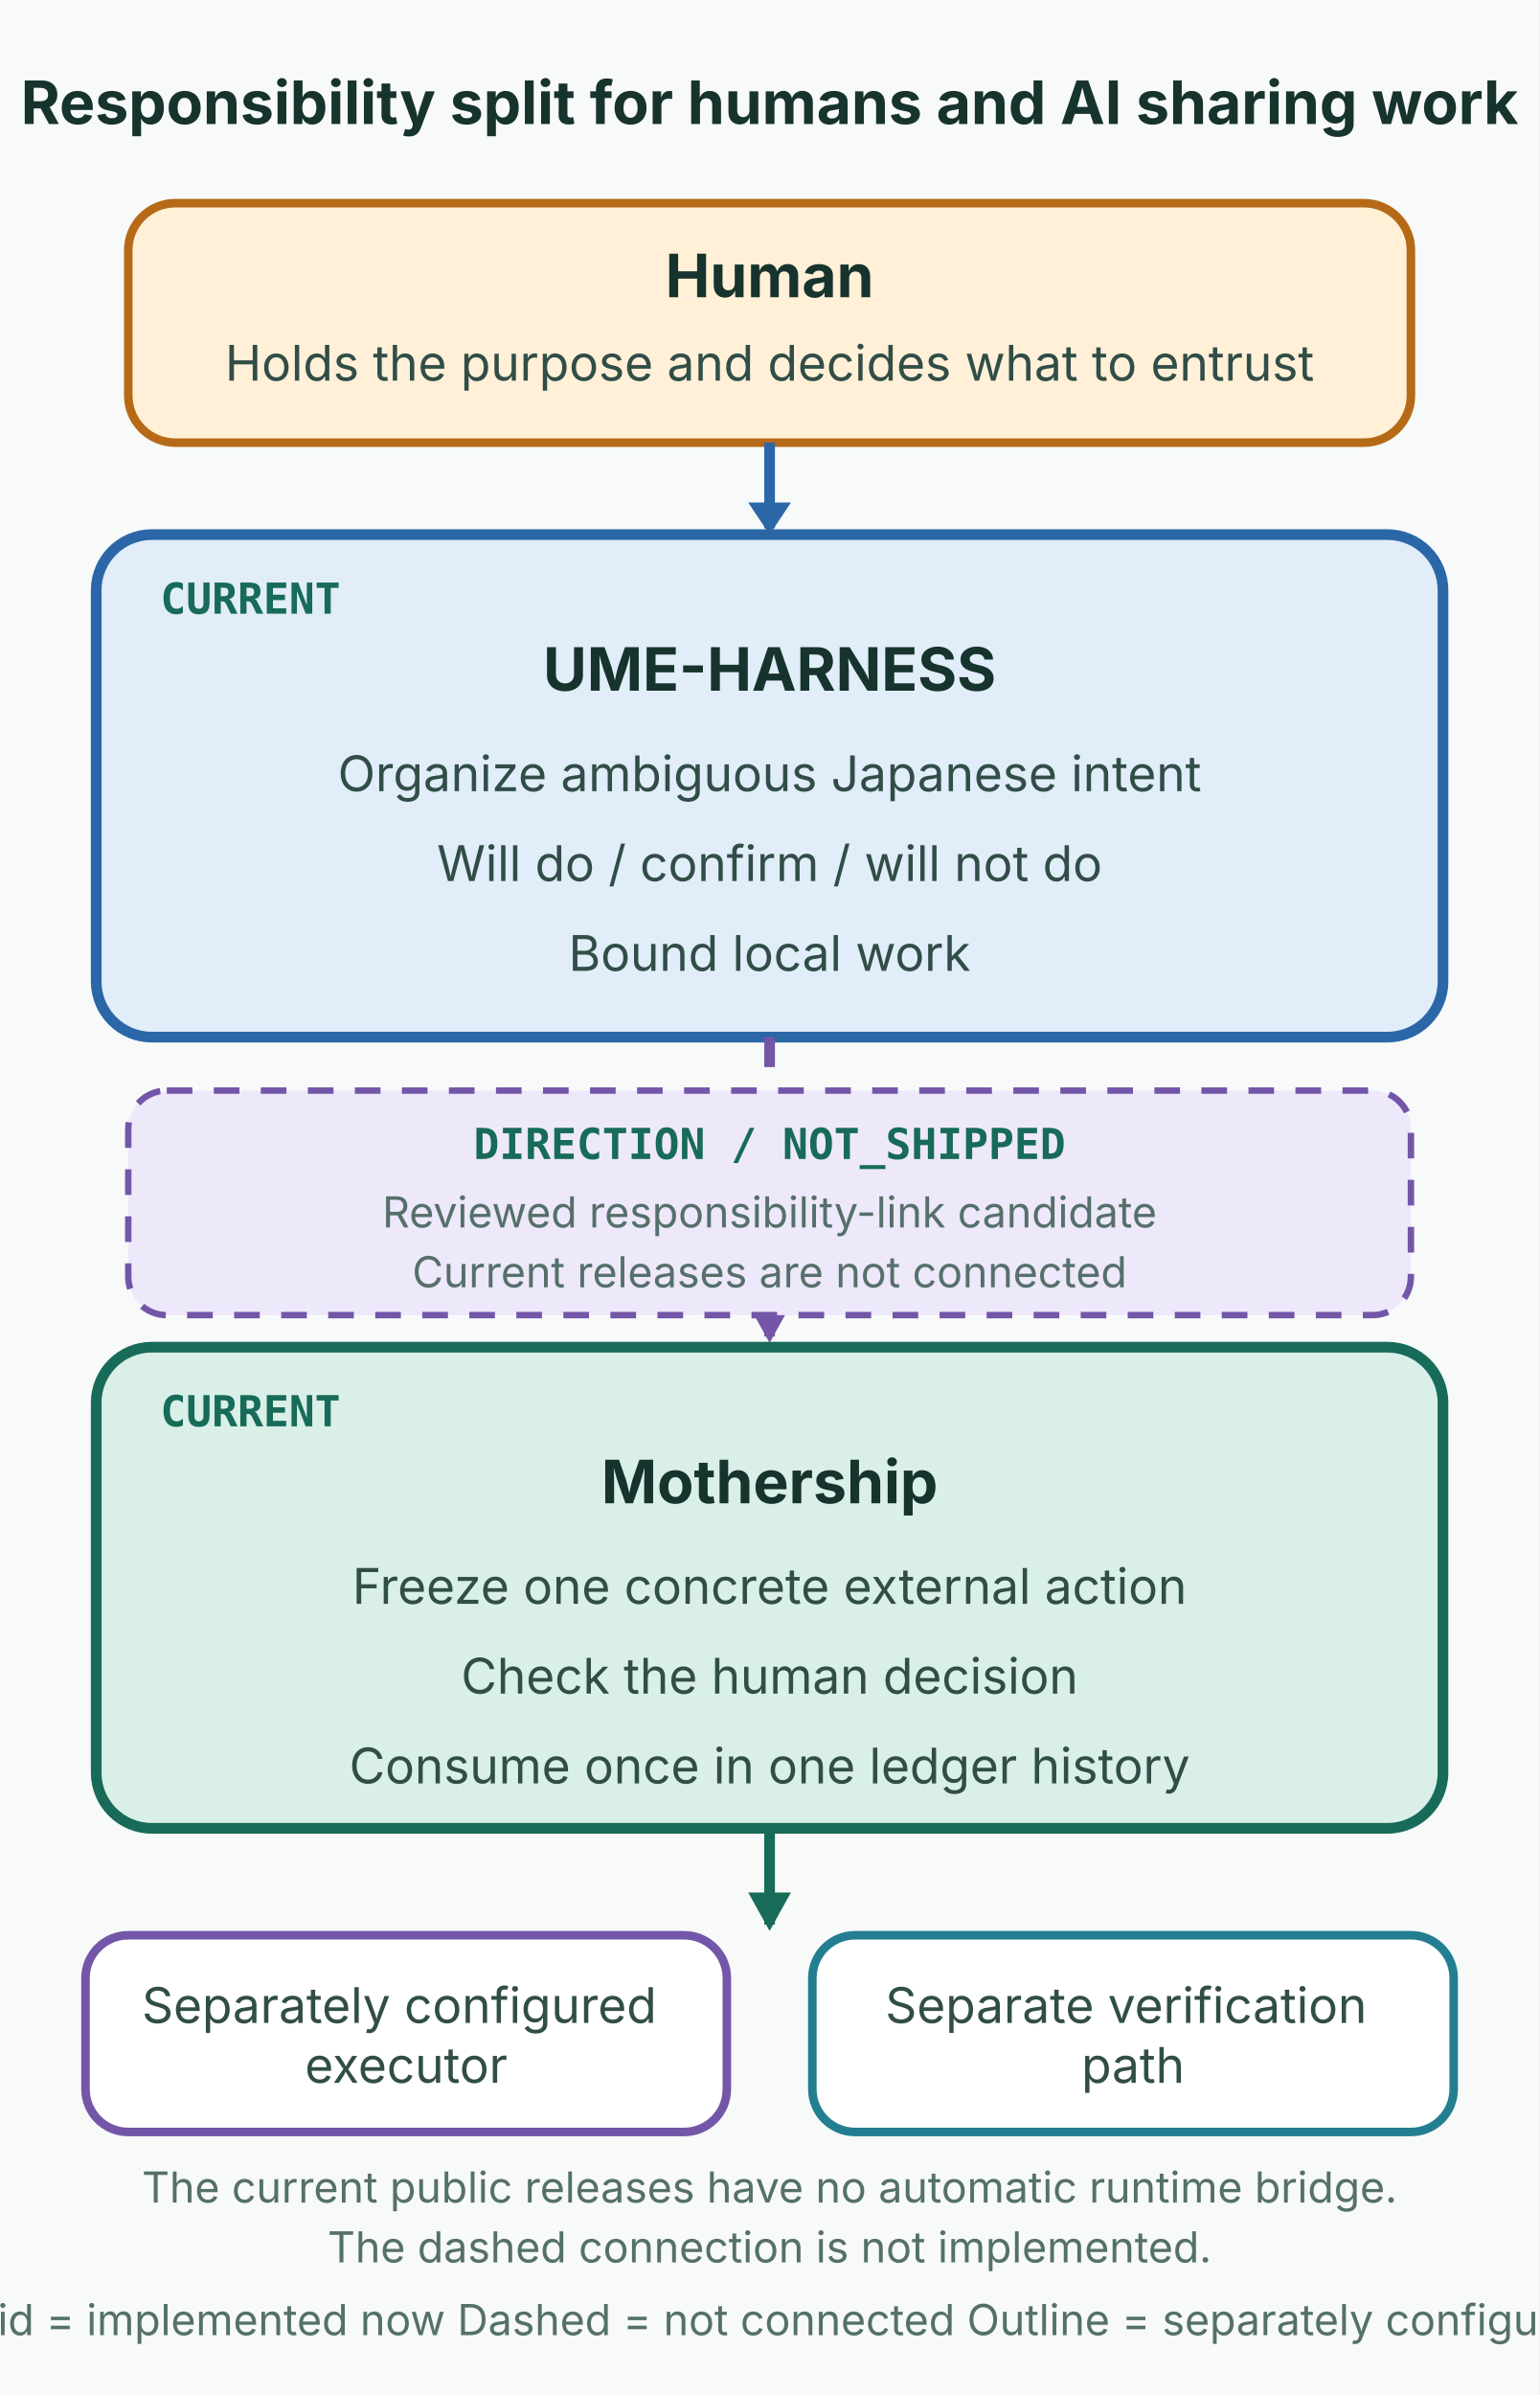
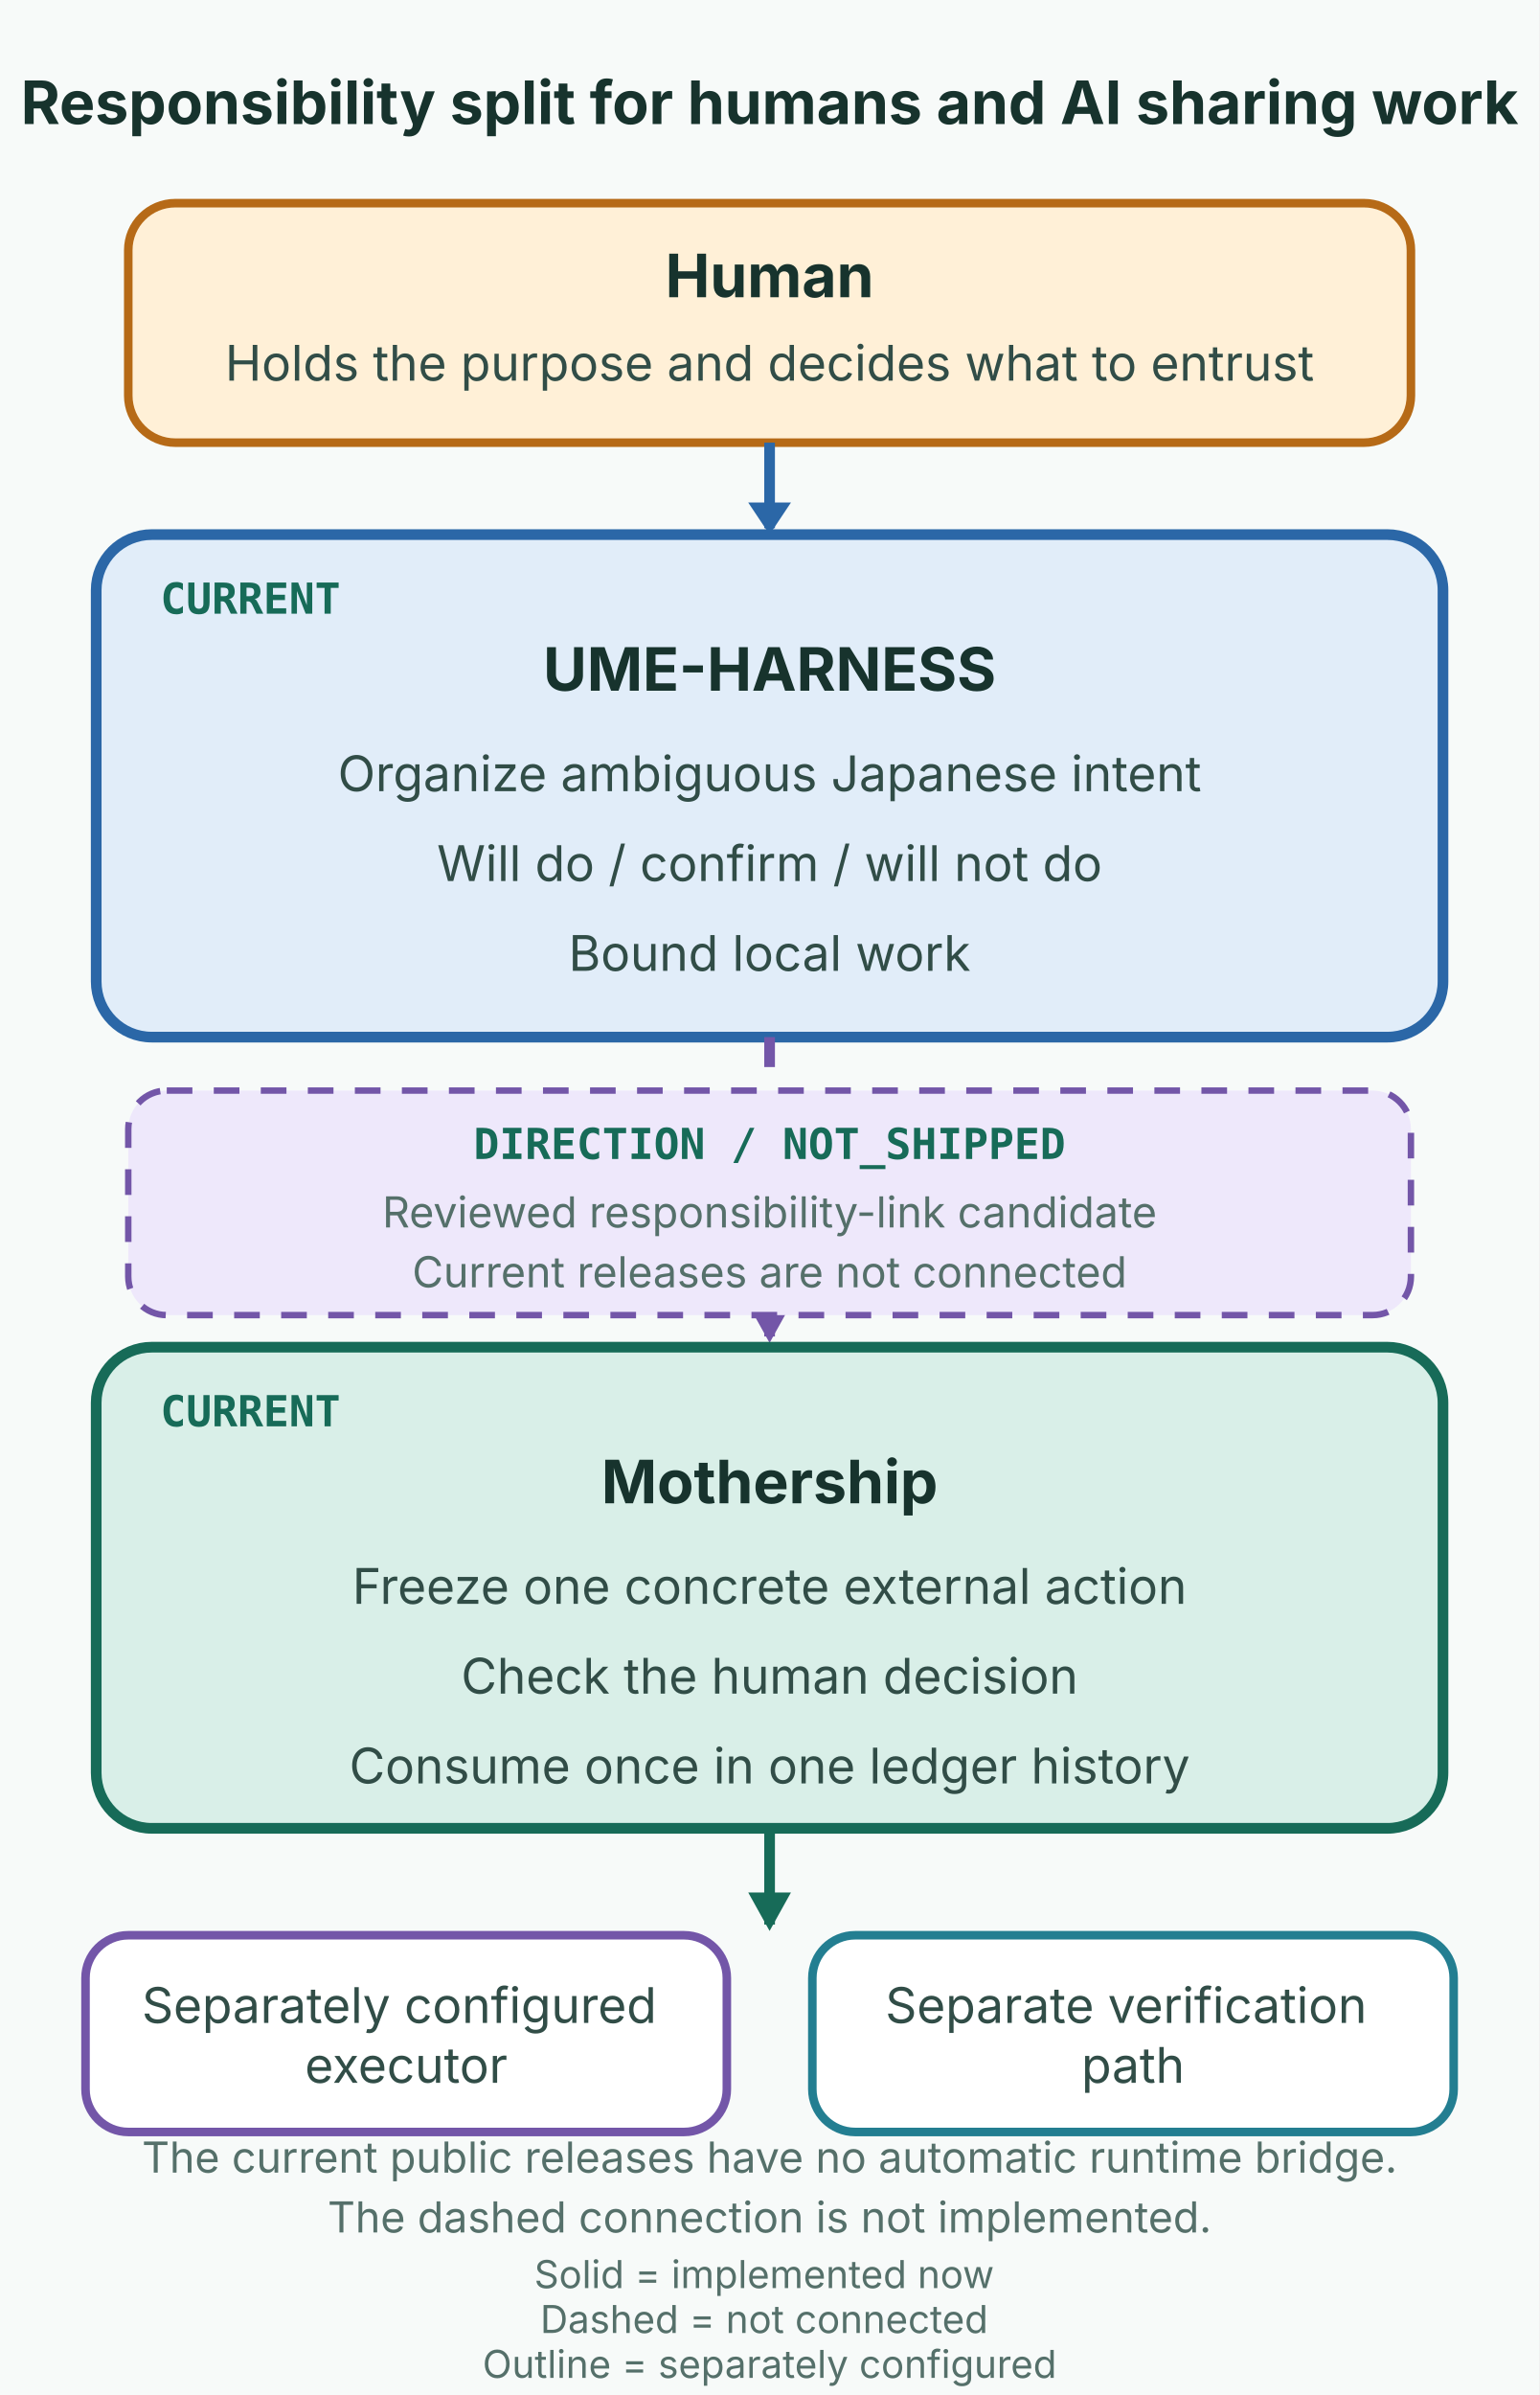
<svg xmlns="http://www.w3.org/2000/svg" viewBox="0 0 720 1120" role="img" aria-labelledby="title desc">
  <style>
    .title { font: 700 28px -apple-system, BlinkMacSystemFont, "Segoe UI", sans-serif; fill: #17332d; }
    .label { font: 700 28px -apple-system, BlinkMacSystemFont, "Segoe UI", sans-serif; fill: #17332d; }
    .state { font: 700 20px ui-monospace, SFMono-Regular, Consolas, monospace; fill: #176b58; }
    .body { font: 23px -apple-system, BlinkMacSystemFont, "Segoe UI", sans-serif; fill: #314d47; }
    .small { font: 20px -apple-system, BlinkMacSystemFont, "Segoe UI", sans-serif; fill: #55706a; }
+     .legend { font: 18px -apple-system, BlinkMacSystemFont, "Segoe UI", sans-serif; fill: #55706a; }
  </style>
  <rect width="720" height="1120" fill="#f7faf9" />
  <text class="title" x="360" y="58" text-anchor="middle">Responsibility split for humans and AI sharing work</text>
  <rect x="60" y="95" width="600" height="112" rx="22" fill="#fff0d7" stroke="#b66a17" stroke-width="4" />
  <text class="label" x="360" y="139" text-anchor="middle">Human</text>
  <text class="body" x="360" y="178" text-anchor="middle">Holds the purpose and decides what to entrust</text>
  <path d="M360 207 V247" stroke="#2b67a7" stroke-width="5" />
  <path d="M350 235 L360 250 L370 235" fill="#2b67a7" />
  <rect x="45" y="250" width="630" height="235" rx="26" fill="#e1edf9" stroke="#2b67a7" stroke-width="5" />
  <text class="state" x="75" y="287">CURRENT</text>
  <text class="label" x="360" y="323" text-anchor="middle">UME-HARNESS</text>
  <text class="body" x="360" y="370" text-anchor="middle">Organize ambiguous Japanese intent</text>
  <text class="body" x="360" y="412" text-anchor="middle">Will do / confirm / will not do</text>
  <text class="body" x="360" y="454" text-anchor="middle">Bound local work</text>
  <g data-role="bridge">
    <path d="M360 485 V625" stroke="#7356a8" stroke-width="5" stroke-dasharray="14 12" />
    <path d="M350 610 L360 628 L370 610" fill="#7356a8" />
    <rect x="60" y="510" width="600" height="105" rx="18" fill="#eee8fb" stroke="#7356a8" stroke-width="3" stroke-dasharray="12 10" />
    <text class="state" x="360" y="542" text-anchor="middle">DIRECTION / NOT_SHIPPED</text>
    <text class="small" x="360" y="574" text-anchor="middle">Reviewed responsibility-link candidate</text>
    <text class="small" x="360" y="602" text-anchor="middle">Current releases are not connected</text>
  </g>
  <rect x="45" y="630" width="630" height="225" rx="26" fill="#d9efe8" stroke="#176b58" stroke-width="5" />
  <text class="state" x="75" y="667">CURRENT</text>
  <text class="label" x="360" y="703" text-anchor="middle">Mothership</text>
  <text class="body" x="360" y="750" text-anchor="middle">Freeze one concrete external action</text>
  <text class="body" x="360" y="792" text-anchor="middle">Check the human decision</text>
  <text class="body" x="360" y="834" text-anchor="middle">Consume once in one ledger history</text>
  <path d="M360 855 V900" stroke="#176b58" stroke-width="5" />
  <path d="M350 885 L360 903 L370 885" fill="#176b58" />
  <rect data-role="external" x="40" y="905" width="300" height="92" rx="20" fill="#ffffff" stroke="#7356a8" stroke-width="4" />
  <rect data-role="external" x="380" y="905" width="300" height="92" rx="20" fill="#ffffff" stroke="#237e91" stroke-width="4" />
  <text class="body" x="190" text-anchor="middle">
    <tspan x="190" y="946">Separately configured</tspan>
    <tspan x="190" y="974">executor</tspan>
  </text>
  <text class="body" x="530" text-anchor="middle">
    <tspan x="530" y="946">Separate verification</tspan>
    <tspan x="530" y="974">path</tspan>
  </text>
-   <text class="small" x="360" y="1030" text-anchor="middle">The current public releases have no automatic runtime bridge.</text>
-   <text class="small" x="360" y="1058" text-anchor="middle">The dashed connection is not implemented.</text>
-   <text class="small" x="360" y="1092" text-anchor="middle">Solid = implemented now    Dashed = not connected    Outline = separately configured</text>
+   <text class="small" x="360" y="1016" text-anchor="middle">The current public releases have no automatic runtime bridge.</text>
+   <text class="small" x="360" y="1044" text-anchor="middle">The dashed connection is not implemented.</text>
+   <text class="legend" x="360" text-anchor="middle">
+     <tspan x="360" y="1070">Solid = implemented now</tspan>
+     <tspan x="360" y="1091">Dashed = not connected</tspan>
+     <tspan x="360" y="1112">Outline = separately configured</tspan>
+   </text>
</svg>
